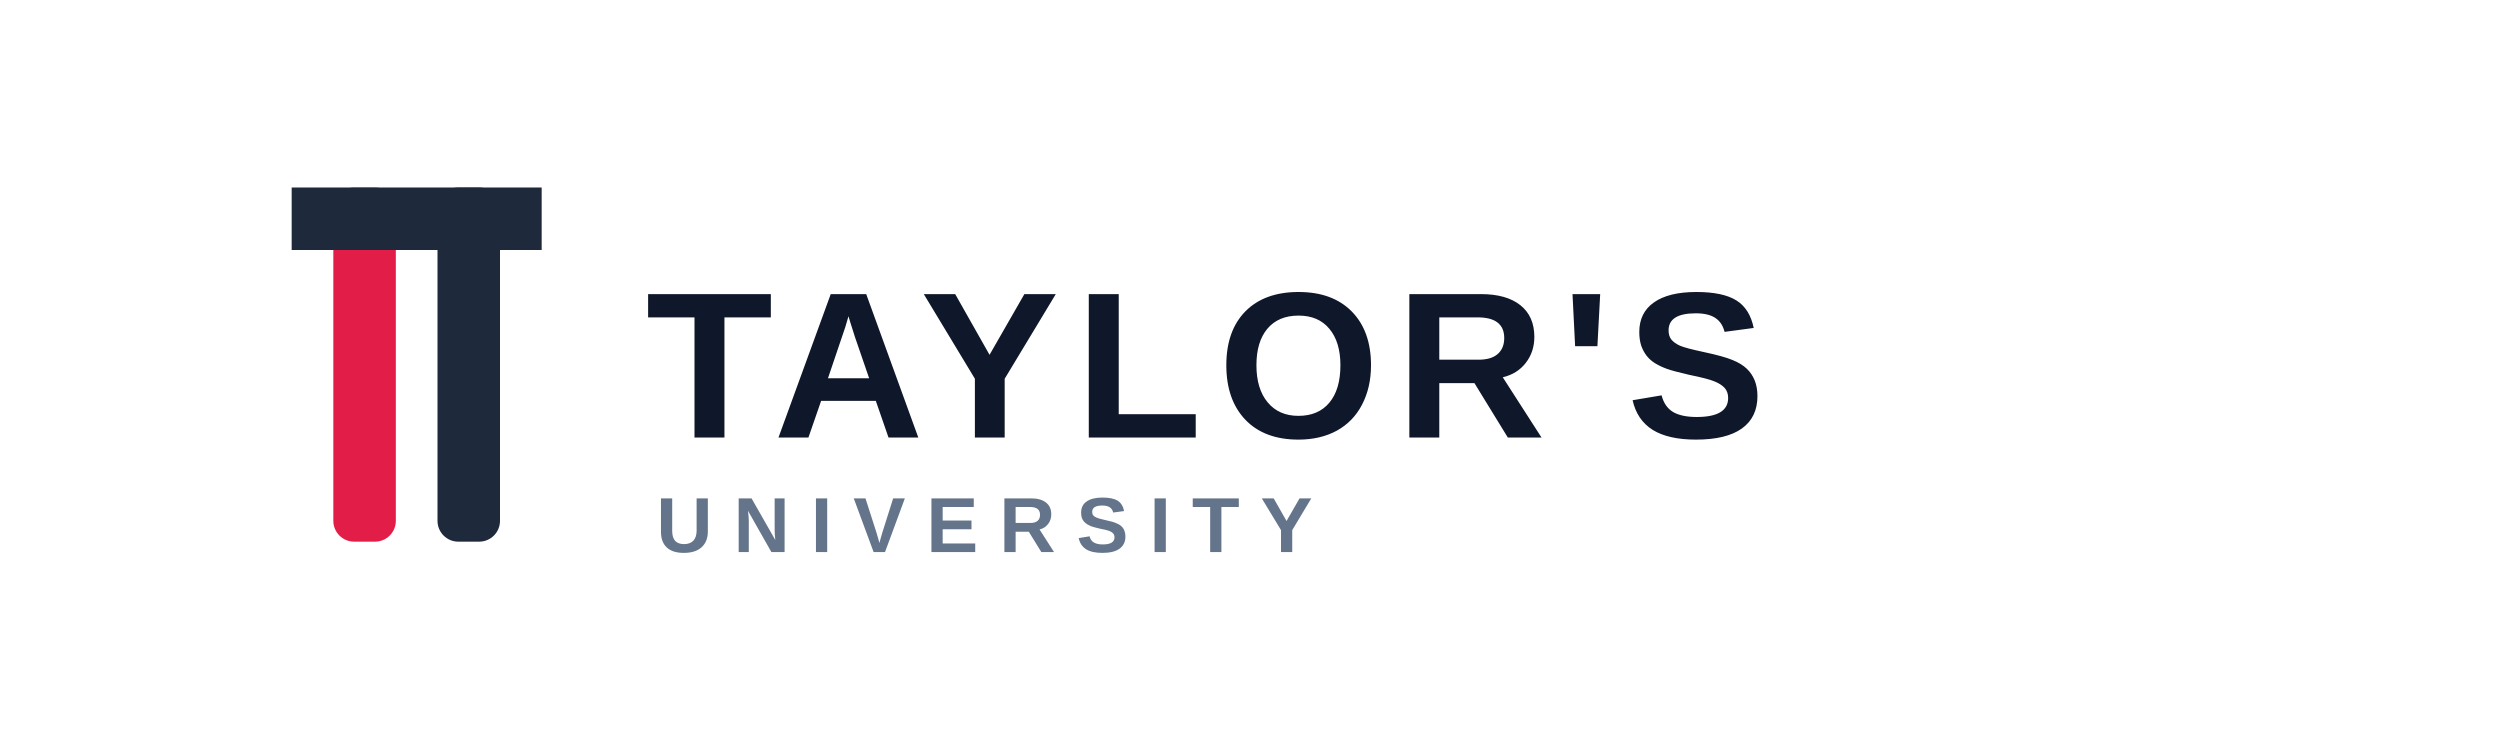
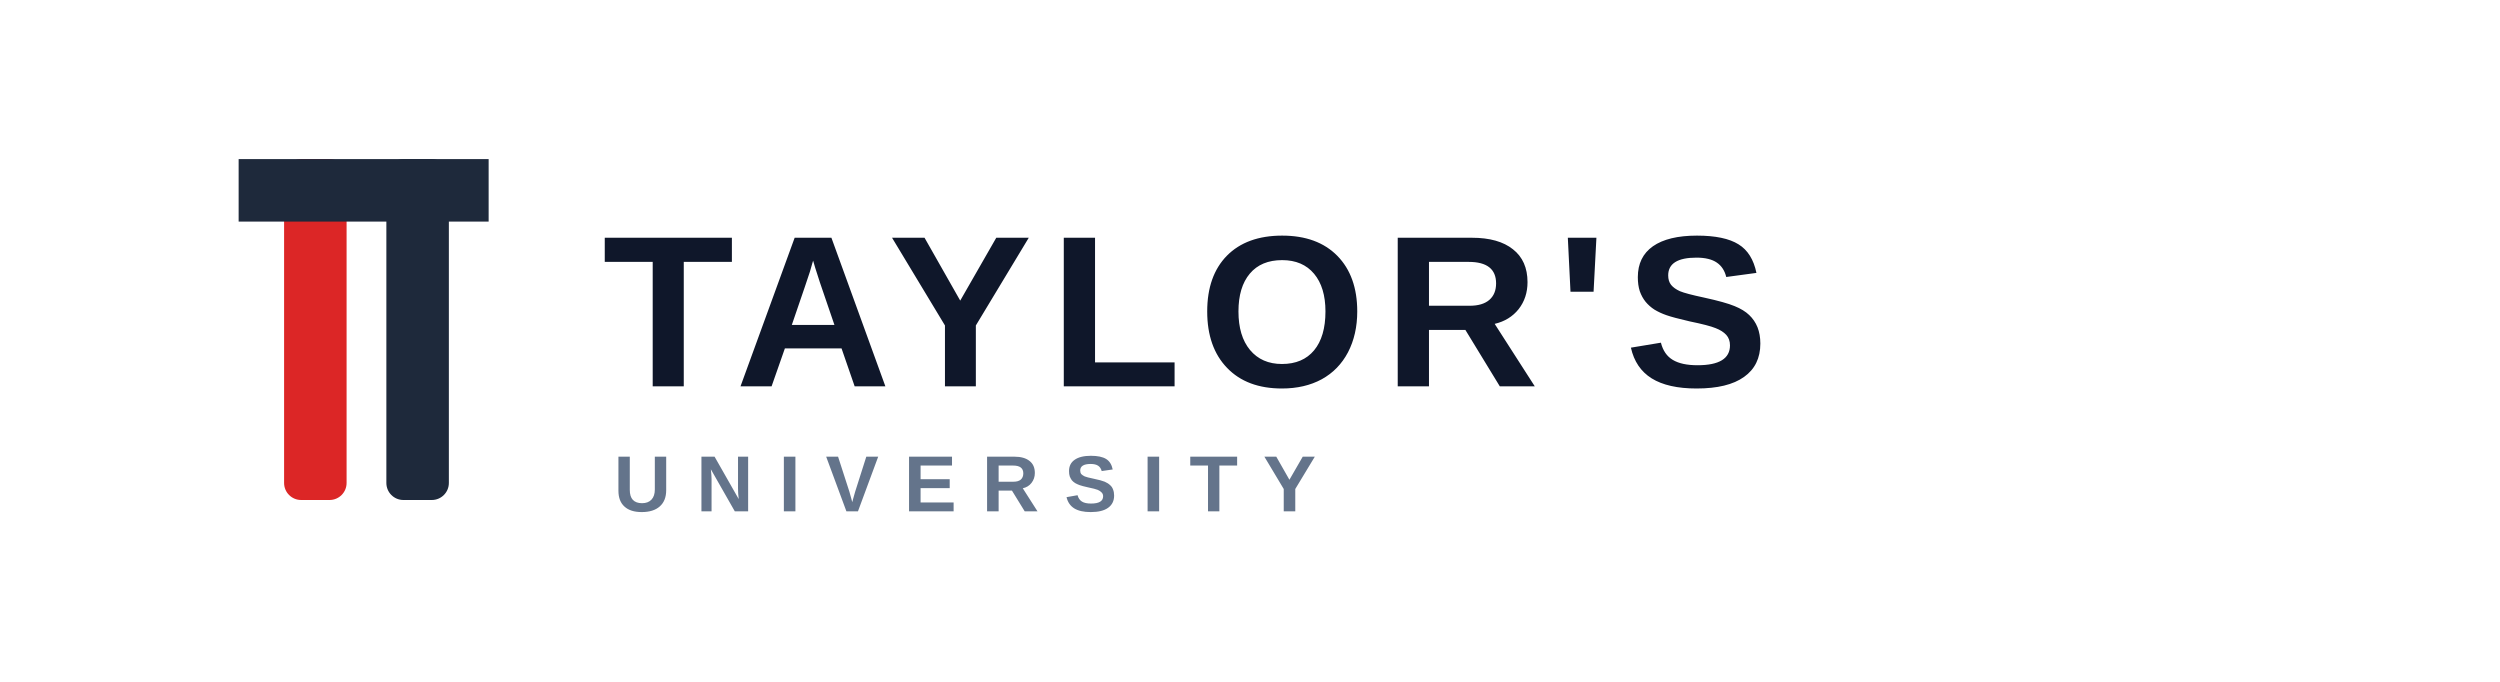
- <svg xmlns="http://www.w3.org/2000/svg" viewBox="0 0 240 70" fill="none">
-   <g transform="translate(20, 8)">
-     <rect x="12" y="10" width="6" height="34" rx="2" fill="#E11D48" />
-     <rect x="22" y="10" width="6" height="34" rx="2" fill="#1E293B" />
-     <path d="M8 10 L32 10 L32 16 L8 16 Z" fill="#1E293B" />
-     <text x="42" y="34" font-size="20" font-family="Arial, sans-serif" font-weight="900" fill="#0F172A" letter-spacing="1.5">TAYLOR'S</text>
-     <text x="43" y="45" font-size="7.5" font-family="Arial, sans-serif" font-weight="700" fill="#64748B" letter-spacing="2">UNIVERSITY</text>
+ <svg xmlns="http://www.w3.org/2000/svg" viewBox="0 0 220 60" fill="none">
+   <g transform="translate(15, 6)">
+     <rect x="10" y="8" width="5.5" height="30" rx="1.5" fill="#DC2626" />
+     <rect x="19" y="8" width="5.5" height="30" rx="1.5" fill="#1E293B" />
+     <path d="M6 8 L28 8 L28 13.5 L6 13.5 Z" fill="#1E293B" />
+     <text x="38" y="28" font-size="19" font-family="Arial, Helvetica, sans-serif" font-weight="900" fill="#0F172A" letter-spacing="1.5">TAYLOR'S</text>
+     <text x="39" y="39" font-size="7" font-family="Arial, Helvetica, sans-serif" font-weight="700" fill="#64748B" letter-spacing="2.2">UNIVERSITY</text>
  </g>
</svg>
